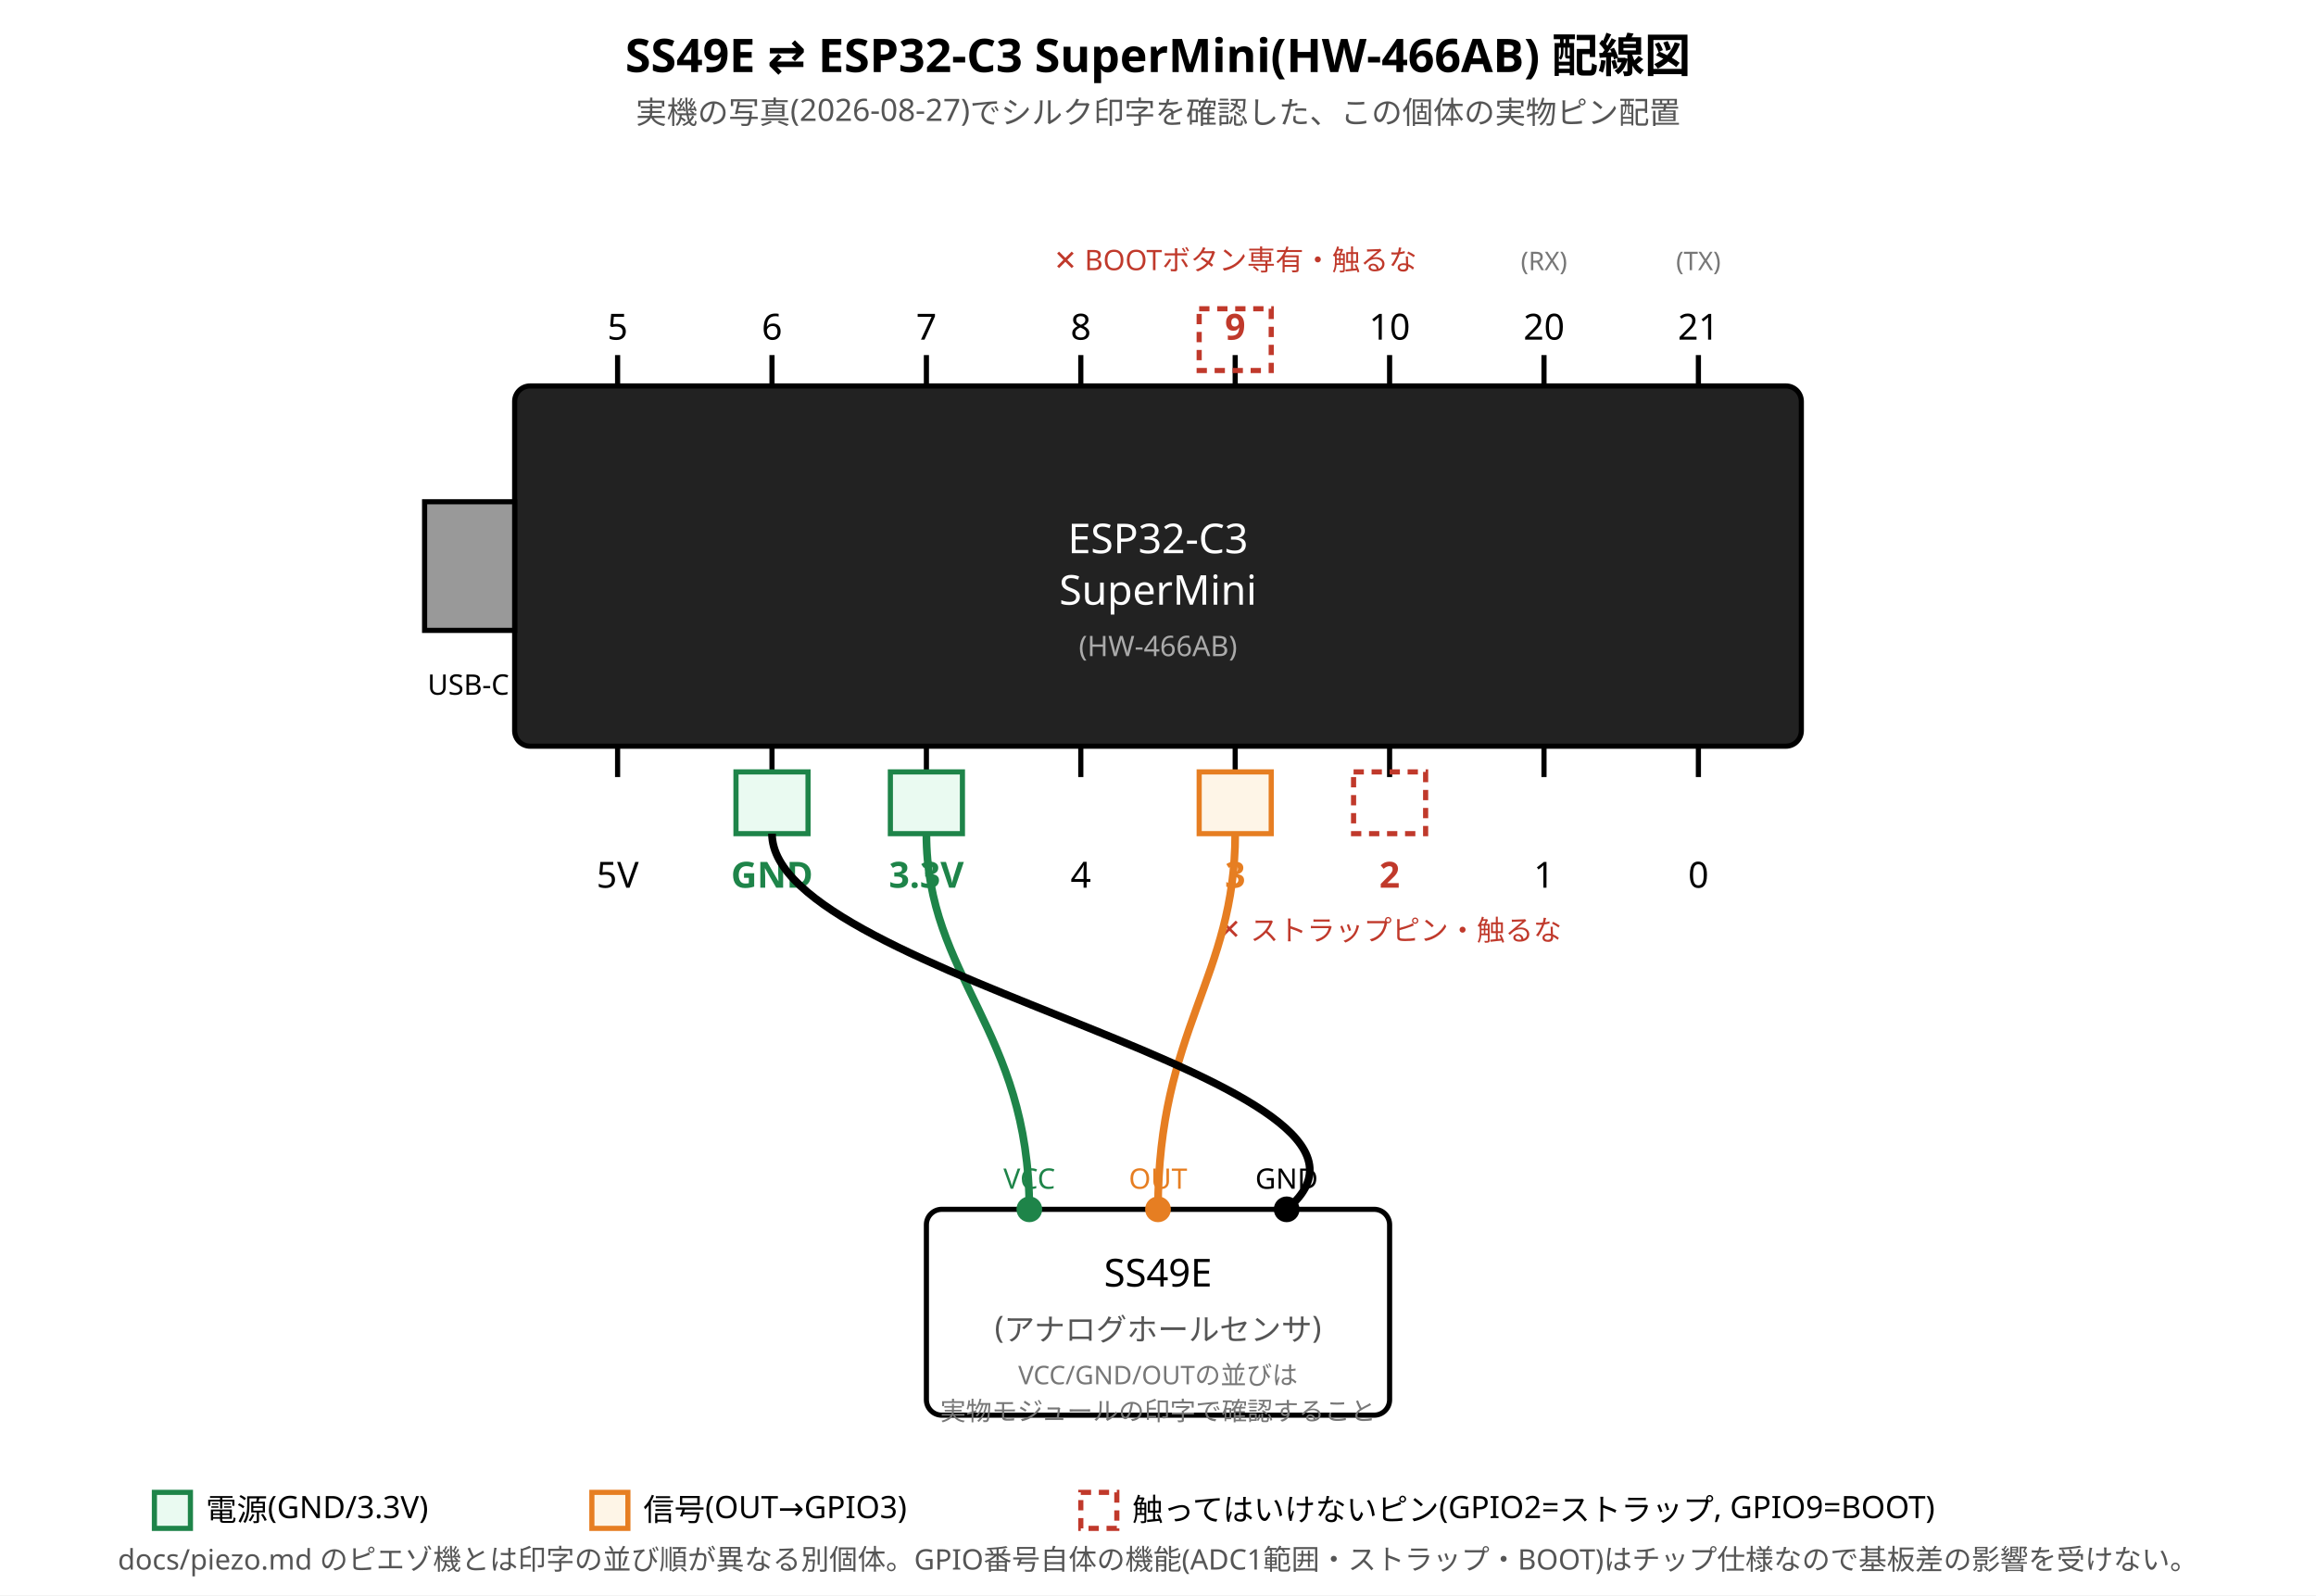
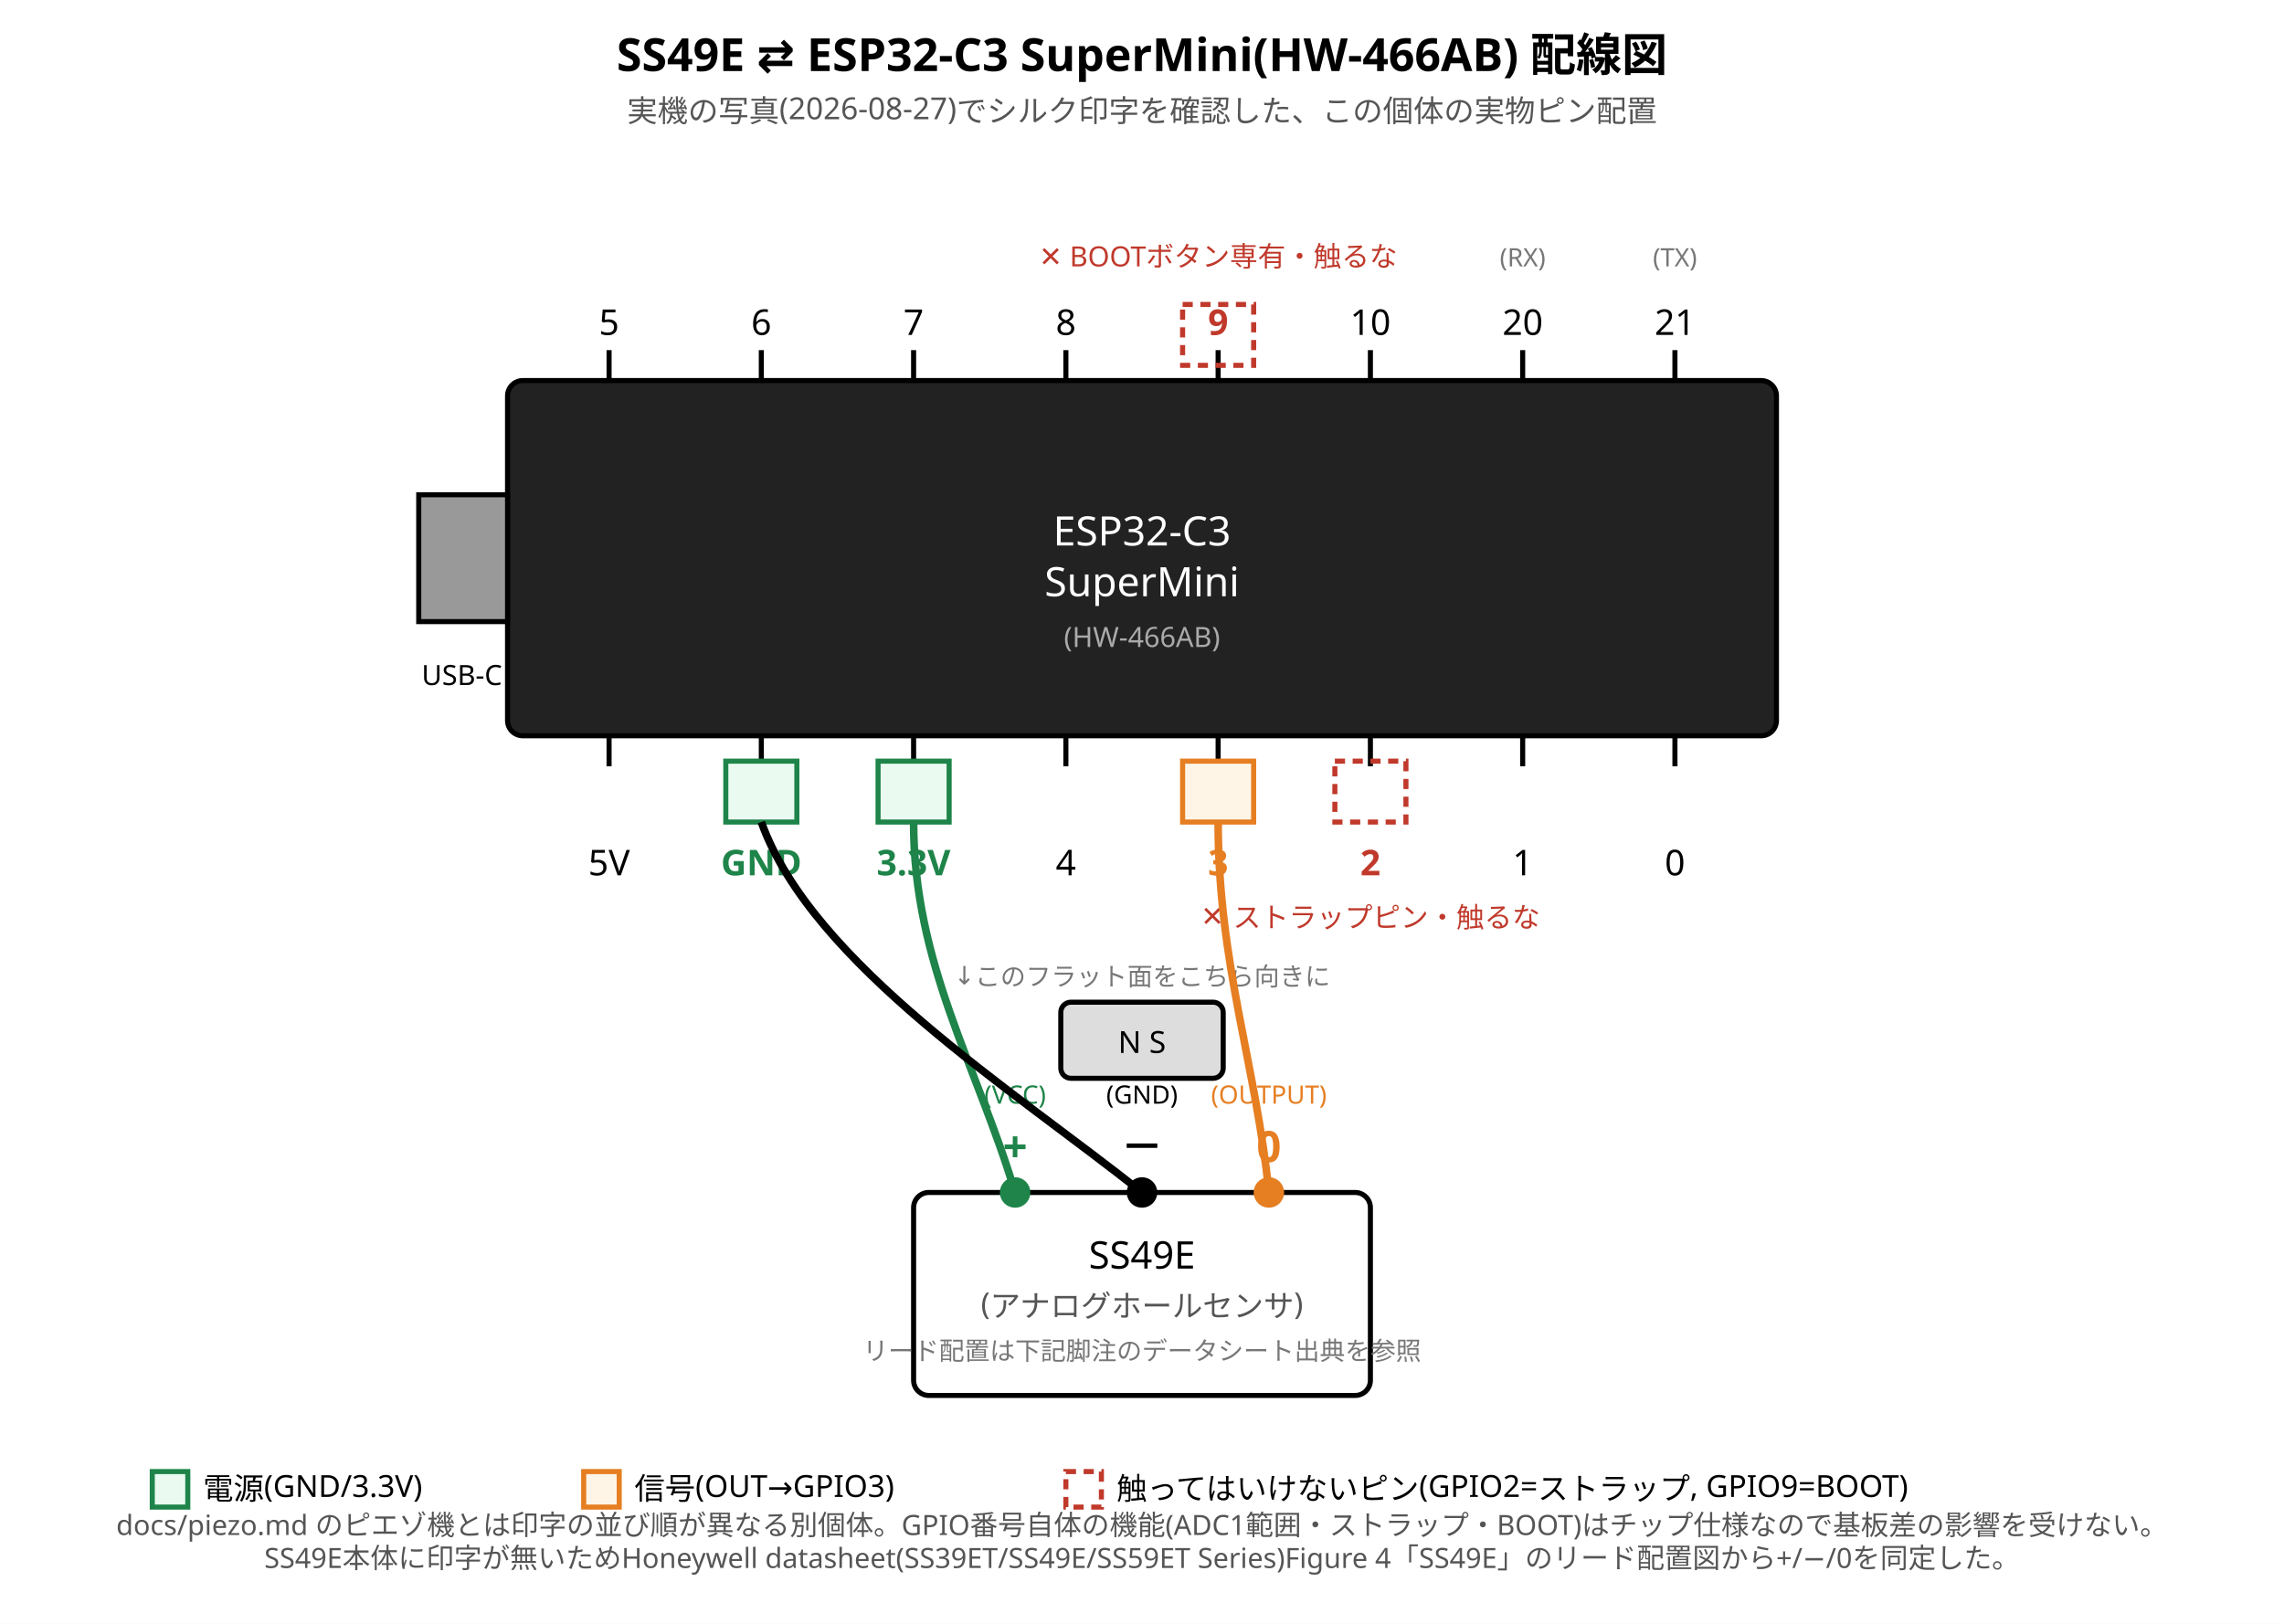
- <svg xmlns="http://www.w3.org/2000/svg" viewBox="0 0 900 620" font-family="sans-serif">
-   <rect x="0" y="0" width="900" height="620" fill="white" />
+ <svg xmlns="http://www.w3.org/2000/svg" viewBox="0 0 900 640" font-family="sans-serif">
+   <rect x="0" y="0" width="900" height="640" fill="white" />
  <text x="450" y="28" text-anchor="middle" font-size="18" font-weight="bold" fill="black">
    SS49E ⇄ ESP32-C3 SuperMini(HW-466AB) 配線図
  </text>
  <text x="450" y="48" text-anchor="middle" font-size="12" fill="#555">
    実機の写真(2026-08-27)でシルク印字を確認した、この個体の実物ピン配置
  </text>
  <rect x="200" y="150" width="500" height="140" rx="6" fill="#222" stroke="black" stroke-width="2" />
  <text x="450" y="215" text-anchor="middle" font-size="16" fill="white">ESP32-C3</text>
  <text x="450" y="235" text-anchor="middle" font-size="16" fill="white">SuperMini</text>
  <text x="450" y="255" text-anchor="middle" font-size="11" fill="#aaa">(HW-466AB)</text>
  <rect x="165" y="195" width="35" height="50" fill="#999" stroke="black" stroke-width="2" />
  <text x="182" y="270" text-anchor="middle" font-size="11" fill="black">USB-C</text>
  <g stroke="black" stroke-width="2">
    <line x1="240" y1="150" x2="240" y2="138" />
    <line x1="300" y1="150" x2="300" y2="138" />
    <line x1="360" y1="150" x2="360" y2="138" />
    <line x1="420" y1="150" x2="420" y2="138" />
    <line x1="480" y1="150" x2="480" y2="138" />
    <line x1="540" y1="150" x2="540" y2="138" />
    <line x1="600" y1="150" x2="600" y2="138" />
    <line x1="660" y1="150" x2="660" y2="138" />
  </g>
  <rect x="466" y="120" width="28" height="24" fill="none" stroke="#c0392b" stroke-width="2" stroke-dasharray="4,3" />
  <g font-size="14" text-anchor="middle" fill="black">
    <text x="240" y="132">5</text>
    <text x="300" y="132">6</text>
    <text x="360" y="132">7</text>
    <text x="420" y="132">8</text>
    <text x="480" y="132" fill="#c0392b" font-weight="bold">9</text>
    <text x="540" y="132">10</text>
    <text x="600" y="132">20</text>
    <text x="660" y="132">21</text>
  </g>
  <text x="480" y="105" text-anchor="middle" font-size="11" fill="#c0392b">✕ BOOTボタン専有・触るな</text>
  <text x="600" y="105" text-anchor="middle" font-size="10" fill="#777">(RX)</text>
  <text x="660" y="105" text-anchor="middle" font-size="10" fill="#777">(TX)</text>
  <g stroke="black" stroke-width="2">
    <line x1="240" y1="290" x2="240" y2="302" />
    <line x1="300" y1="290" x2="300" y2="302" />
    <line x1="360" y1="290" x2="360" y2="302" />
    <line x1="420" y1="290" x2="420" y2="302" />
    <line x1="480" y1="290" x2="480" y2="302" />
    <line x1="540" y1="290" x2="540" y2="302" />
    <line x1="600" y1="290" x2="600" y2="302" />
    <line x1="660" y1="290" x2="660" y2="302" />
  </g>
  <rect x="286" y="300" width="28" height="24" fill="#eafaf1" stroke="#1e8449" stroke-width="2" />
  <rect x="346" y="300" width="28" height="24" fill="#eafaf1" stroke="#1e8449" stroke-width="2" />
  <rect x="466" y="300" width="28" height="24" fill="#fef5e7" stroke="#e67e22" stroke-width="2" />
  <rect x="526" y="300" width="28" height="24" fill="none" stroke="#c0392b" stroke-width="2" stroke-dasharray="4,3" />
  <g font-size="14" text-anchor="middle" fill="black">
    <text x="240" y="345">5V</text>
    <text x="300" y="345" fill="#1e8449" font-weight="bold">GND</text>
    <text x="360" y="345" fill="#1e8449" font-weight="bold">3.3V</text>
    <text x="420" y="345">4</text>
    <text x="480" y="345" fill="#e67e22" font-weight="bold">3</text>
    <text x="540" y="345" fill="#c0392b" font-weight="bold">2</text>
    <text x="600" y="345">1</text>
    <text x="660" y="345">0</text>
  </g>
  <text x="540" y="365" text-anchor="middle" font-size="11" fill="#c0392b">✕ ストラップピン・触るな</text>
+   <rect x="418" y="395" width="64" height="30" rx="4" fill="#ddd" stroke="black" stroke-width="2" />
+   <text x="450" y="415" text-anchor="middle" font-size="12" fill="black">N  S</text>
+   <text x="450" y="388" text-anchor="middle" font-size="10" fill="#777">↓このフラット面をこちら向きに</text>
  <rect x="360" y="470" width="180" height="80" rx="6" fill="none" stroke="black" stroke-width="2" />
  <text x="450" y="500" text-anchor="middle" font-size="15" fill="black">SS49E</text>
-   <text x="450" y="520" text-anchor="middle" font-size="12" fill="#555">(アナログホールセンサ)</text>
-   <text x="450" y="538" text-anchor="middle" font-size="10" fill="#777">VCC/GND/OUTの並びは</text>
-   <text x="450" y="552" text-anchor="middle" font-size="10" fill="#777">実物モジュールの印字で確認すること</text>
-   <circle cx="400" cy="470" r="5" fill="#1e8449" />
-   <circle cx="450" cy="470" r="5" fill="#e67e22" />
-   <circle cx="500" cy="470" r="5" fill="black" />
-   <text x="400" y="462" text-anchor="middle" font-size="11" fill="#1e8449">VCC</text>
-   <text x="450" y="462" text-anchor="middle" font-size="11" fill="#e67e22">OUT</text>
-   <text x="500" y="462" text-anchor="middle" font-size="11" fill="black">GND</text>
-   <path d="M 400 470 C 400 400, 360 380, 360 324" fill="none" stroke="#1e8449" stroke-width="3" />
-   <path d="M 450 470 C 450 400, 480 380, 480 324" fill="none" stroke="#e67e22" stroke-width="3" />
-   <path d="M 500 470 C 560 420, 300 380, 300 324" fill="none" stroke="black" stroke-width="3" />
+   <text x="450" y="518" text-anchor="middle" font-size="12" fill="#555">(アナログホールセンサ)</text>
+   <text x="450" y="536" text-anchor="middle" font-size="10" fill="#777">リード配置は下記脚注のデータシート出典を参照</text>
+   <circle cx="400" cy="470" r="6" fill="#1e8449" />
+   <circle cx="450" cy="470" r="6" fill="black" />
+   <circle cx="500" cy="470" r="6" fill="#e67e22" />
+   <text x="400" y="435" text-anchor="middle" font-size="10" fill="#1e8449">(VCC)</text>
+   <text x="450" y="435" text-anchor="middle" font-size="10" fill="black">(GND)</text>
+   <text x="500" y="435" text-anchor="middle" font-size="10" fill="#e67e22">(OUTPUT)</text>
+   <text x="400" y="458" text-anchor="middle" font-size="17" font-weight="bold" fill="#1e8449">+</text>
+   <text x="450" y="458" text-anchor="middle" font-size="17" font-weight="bold" fill="black">－</text>
+   <text x="500" y="458" text-anchor="middle" font-size="17" font-weight="bold" fill="#e67e22">0</text>
+   <path d="M 400 470 C 385 420, 360 380, 360 324" fill="none" stroke="#1e8449" stroke-width="3" />
+   <path d="M 450 470 C 400 430, 320 380, 300 324" fill="none" stroke="black" stroke-width="3" />
+   <path d="M 500 470 C 495 420, 480 380, 480 324" fill="none" stroke="#e67e22" stroke-width="3" />
  <g font-size="12" fill="black">
    <rect x="60" y="580" width="14" height="14" fill="#eafaf1" stroke="#1e8449" stroke-width="2" />
    <text x="80" y="591">電源(GND/3.3V)</text>
    <rect x="230" y="580" width="14" height="14" fill="#fef5e7" stroke="#e67e22" stroke-width="2" />
    <text x="250" y="591">信号(OUT→GPIO3)</text>
    <rect x="420" y="580" width="14" height="14" fill="none" stroke="#c0392b" stroke-width="2" stroke-dasharray="4,3" />
    <text x="440" y="591">触ってはいけないピン(GPIO2=ストラップ, GPIO9=BOOT)</text>
  </g>
-   <text x="450" y="610" text-anchor="middle" font-size="11" fill="#555">
+   <text x="450" y="605" text-anchor="middle" font-size="11" fill="#555">
    docs/piezo.md のピエゾ機とは印字の並び順が異なる別個体。GPIO番号自体の機能(ADC1範囲・ストラップ・BOOT)はチップ仕様なので基板差の影響を受けない。
  </text>
+   <text x="450" y="618" text-anchor="middle" font-size="11" fill="#555">
+     SS49E本体に印字が無いためHoneywell datasheet(SS39ET/SS49E/SS59ET Series)Figure 4「SS49E」のリード配置図から+/−/0を同定した。
+   </text>
</svg>
